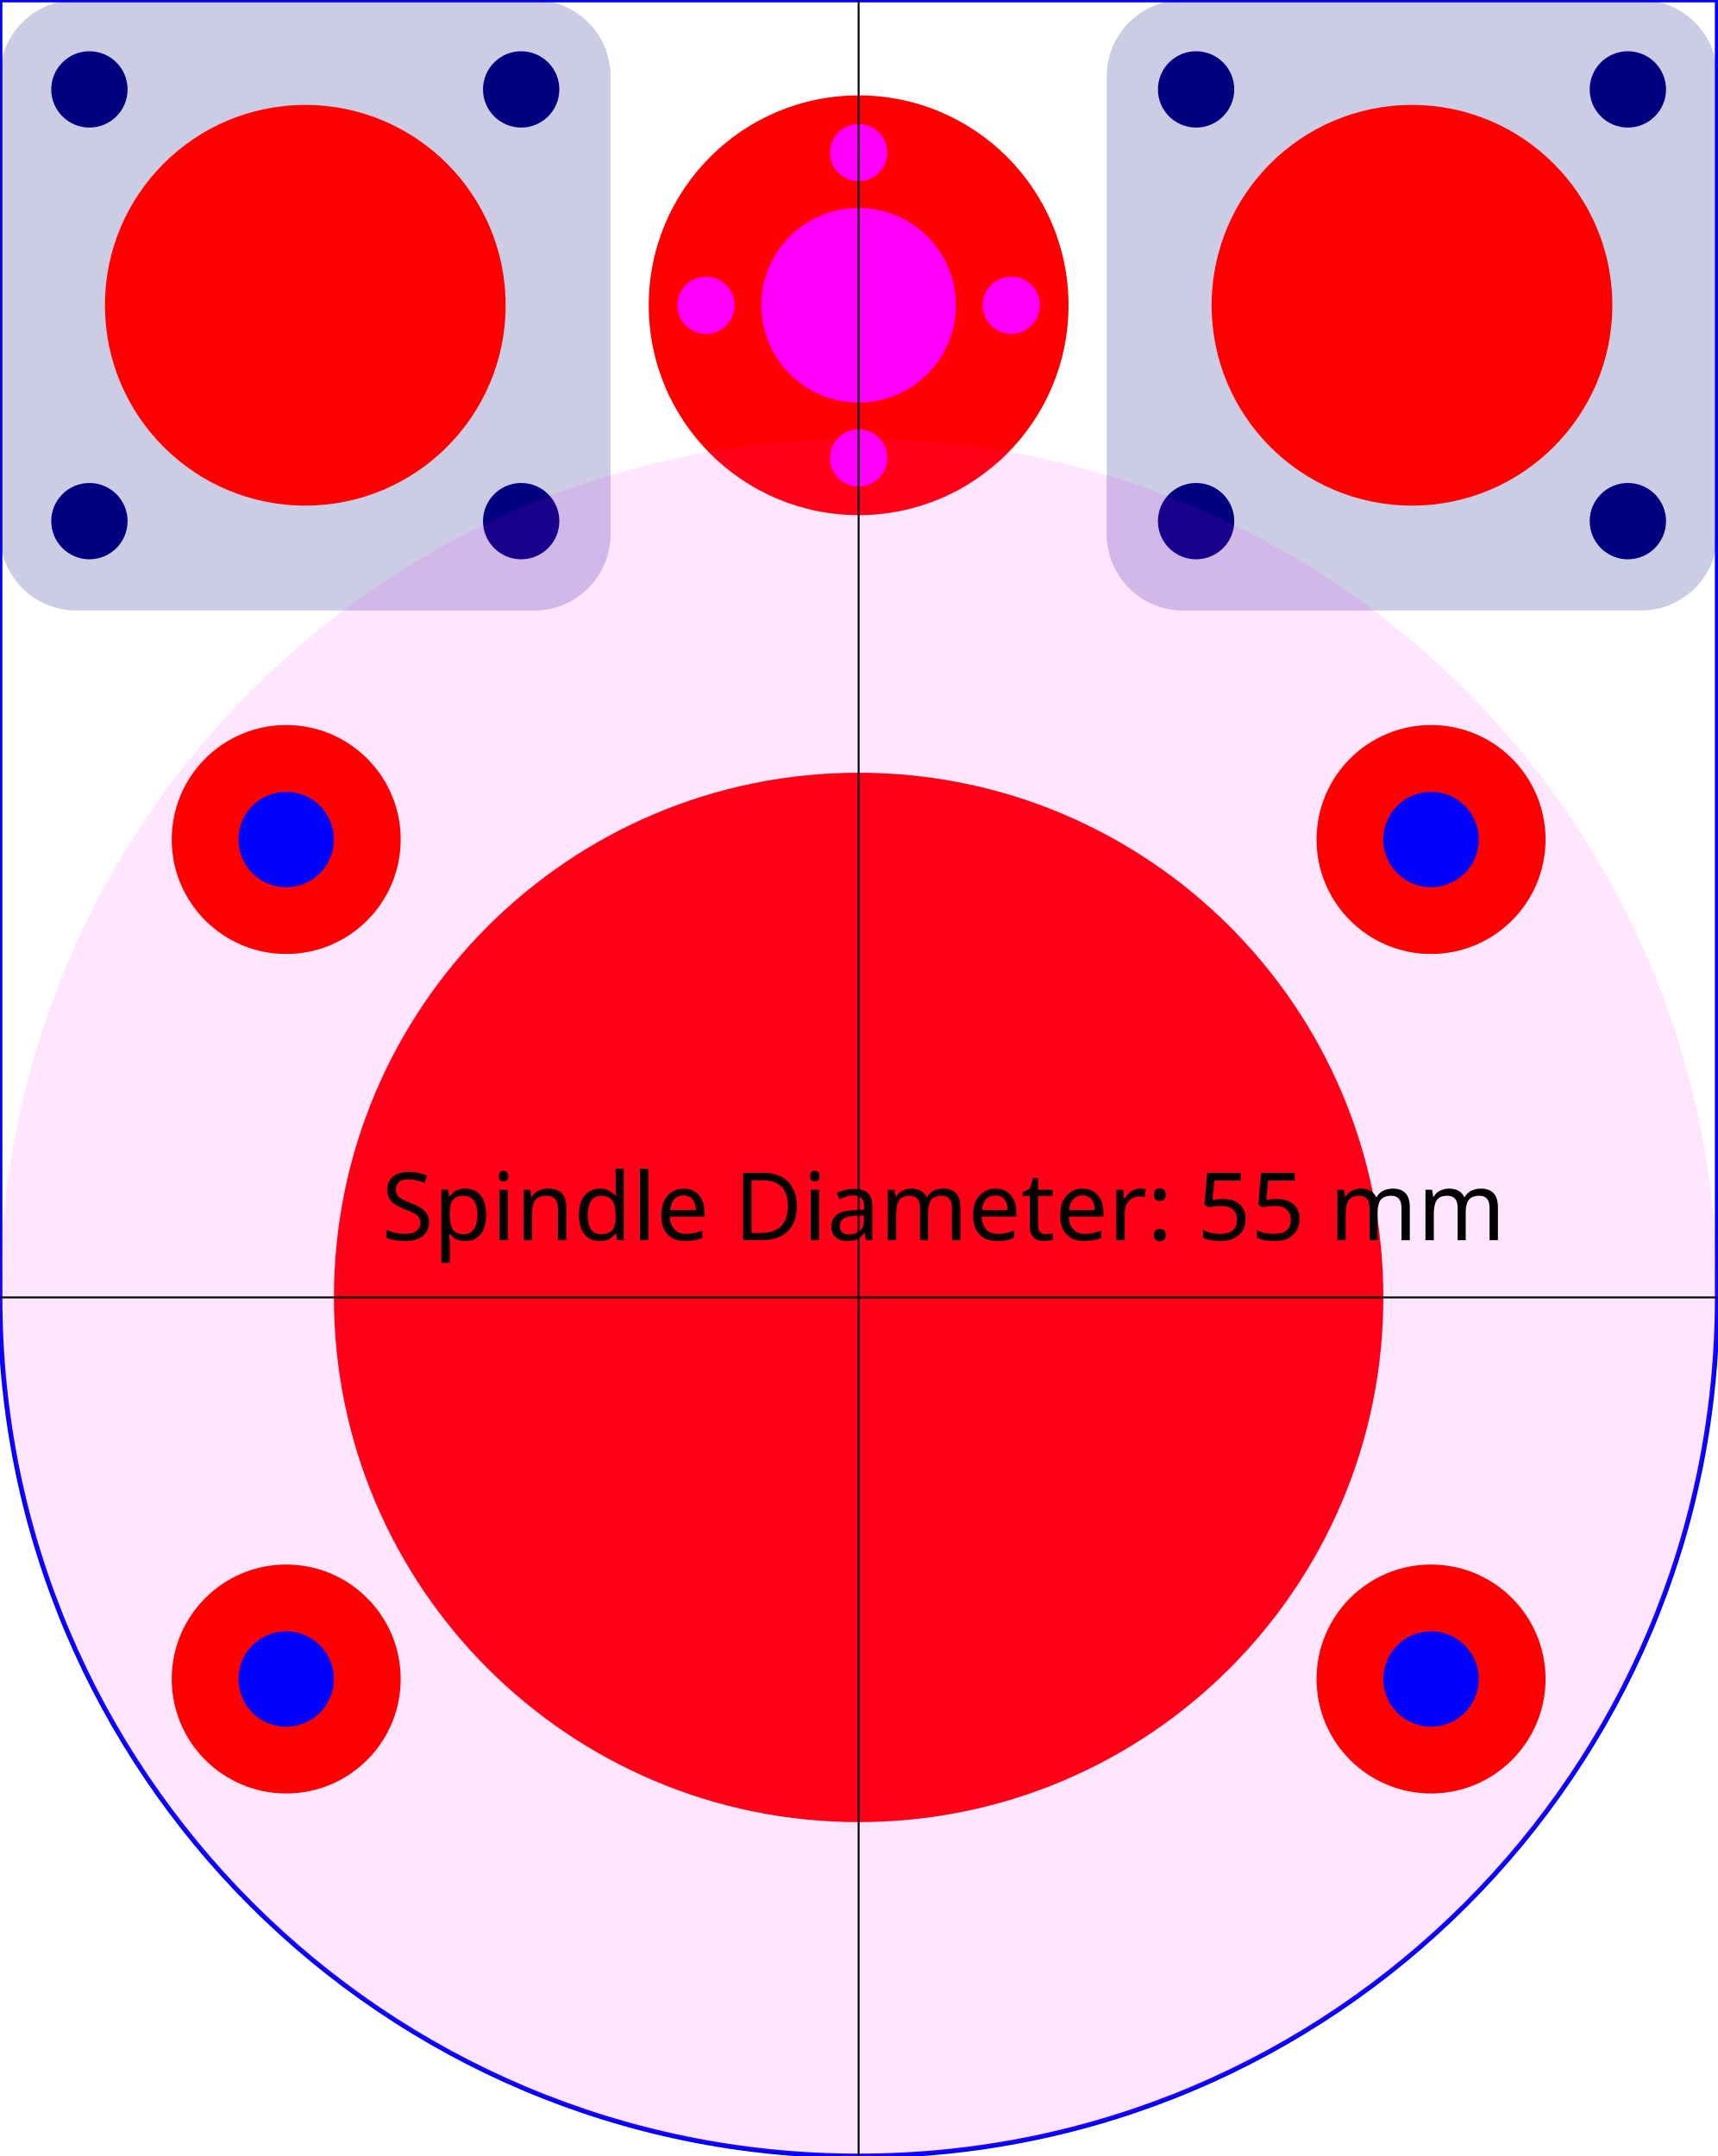
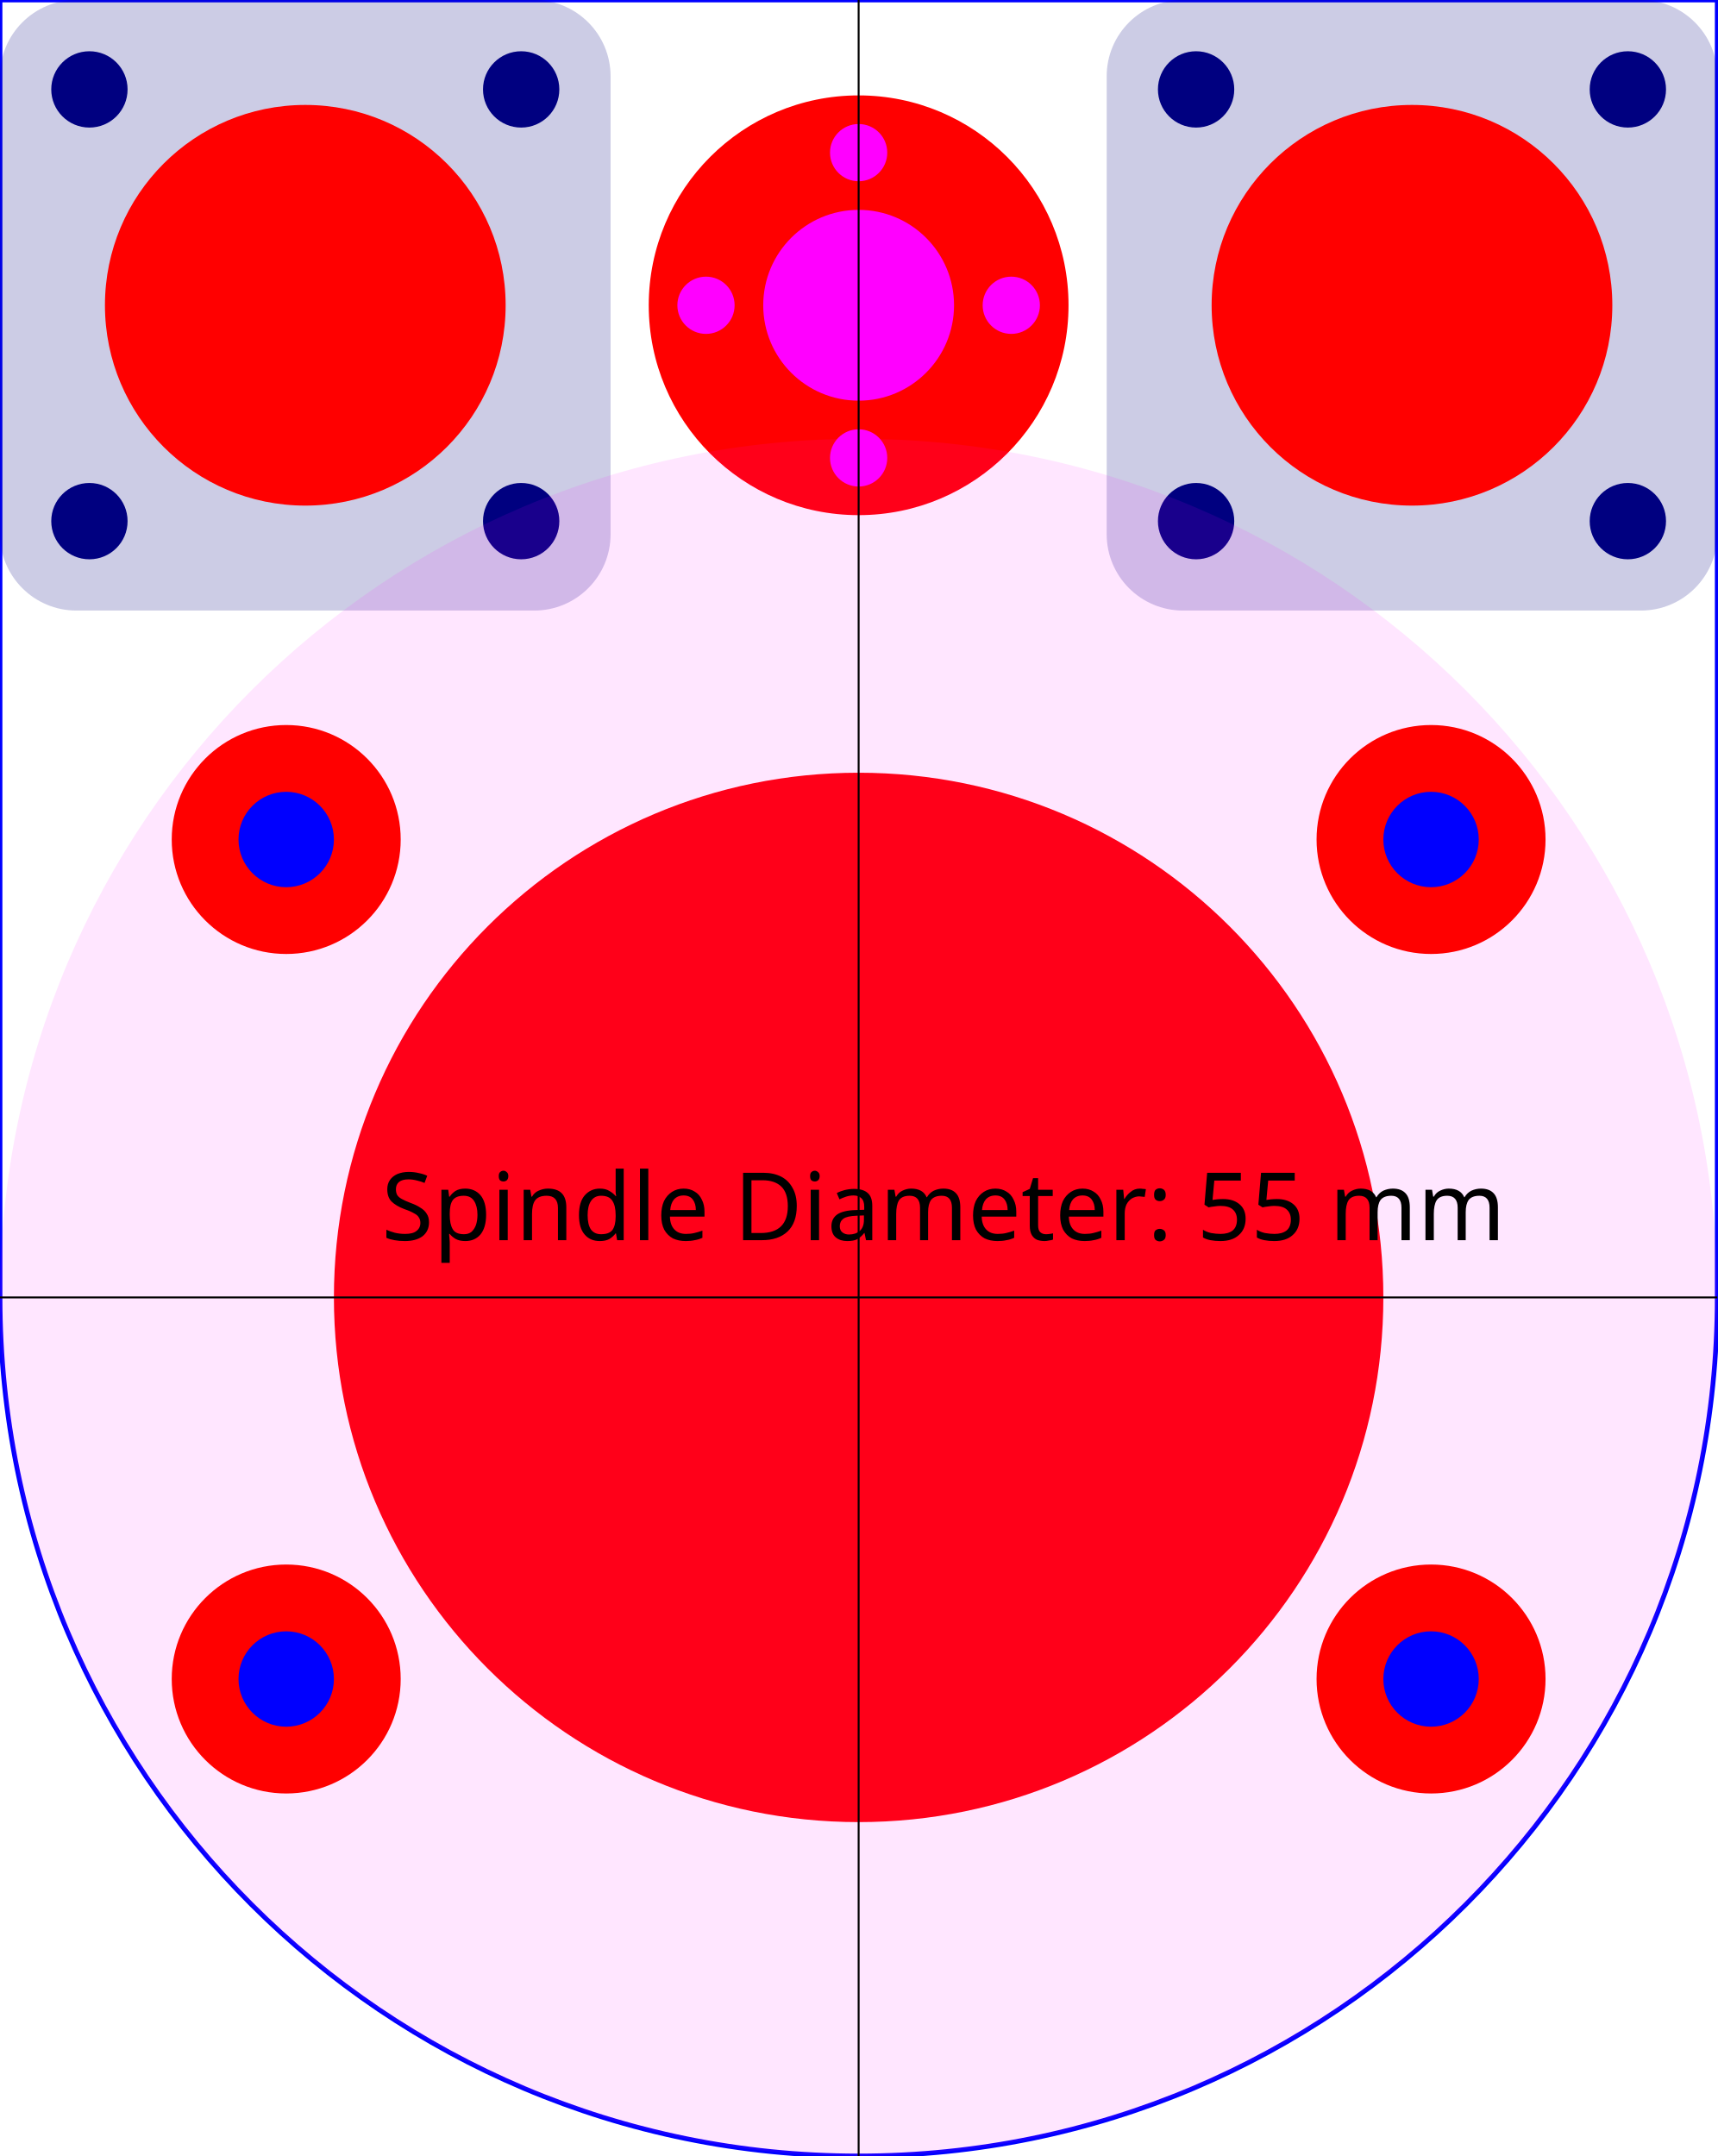
<svg xmlns="http://www.w3.org/2000/svg" version="1.1" width="90mm" height="113mm" viewBox="0 0 90 113" id="spindle-D55">
-   <defs id="defs">
-     <circle id="screw_central_hole_ref" style="fill:#ff0000;fill-opacity:1" cx="0" cy="0" r="11" />
-     <circle id="backlash_item_hole_10.2mm" style="fill:#ff00ff;fill-opacity:1" cx="0" cy="0" r="5.1" />
-     <circle id="backlash_item_screw_3.0mm" style="fill:#ff00ff;fill-opacity:1" cx="0" cy="0" r="1.5" />
-     <rect id="bearing_base_ref" style="fill:#000080;fill-opacity:0.2" width="32" height="32" x="0" y="0" rx="4" ry="4" />
-     <circle id="bearing_cylinder" style="fill:#ff0000;fill-opacity:1" cx="0" cy="0" r="10.5" />
-     <circle id="bearing_screw_4.0mm" style="fill:#000080;fill-opacity:1" cx="0" cy="0" r="2.0" />
-     <circle id="spacer" style="fill:#ff0000;fill-opacity:1" cx="0" cy="0" r="6" />
-     <circle id="spacer_screw_5.0mm" style="fill:#0000ff;fill-opacity:1" cx="0" cy="0" r="2.5" />
-   </defs>
  <g id="layer1">
    <path id="contour" d="M 0,0 l 90,0 l 0,68 a 45,45 0 0,1 -90,0 z" style="fill:none;stroke:#0000ff;stroke-width:0.25" />
    <circle id="screw_central_hole" cx="45.000" cy="16.000" r="11.000" style="fill:#ff0000;fill-opacity:1" />
    <g id="backlash">
-       <circle id="backlash_item_hole" cx="45.000" cy="16.000" r="5.100" style="fill:#ff00ff;fill-opacity:1" />
+       <circle id="backlash_item_hole" cx="45.000" cy="16.000" r="5.000" style="fill:#ff00ff;fill-opacity:1" />
      <circle id="backlash_item_screw_3.0mm_E" cx="53.000" cy="16.000" r="1.500" style="fill:#ff00ff;fill-opacity:1" />
      <circle id="backlash_item_screw_3.0mm_S" cx="45.000" cy="24.000" r="1.500" style="fill:#ff00ff;fill-opacity:1" />
      <circle id="backlash_item_screw_3.0mm_W" cx="37.000" cy="16.000" r="1.500" style="fill:#ff00ff;fill-opacity:1" />
      <circle id="backlash_item_screw_3.0mm_N" cx="45.000" cy="8.000" r="1.500" style="fill:#ff00ff;fill-opacity:1" />
    </g>
    <g id="bearing_1">
      <rect id="bearing_1_base" width="32.000" height="32.000" x="0.000" y="0.000" rx="4.000" ry="4.000" style="fill:#000080;fill-opacity:0.2" />
      <g id="bearing_1_items">
        <circle id="bearing_1_cylinder" cx="16.000" cy="16.000" r="10.500" style="fill:#ff0000;fill-opacity:1" />
        <circle id="bearing_1_screw_4.5mm_SE" cx="27.314" cy="27.314" r="2.000" style="fill:#000080;fill-opacity:1" />
        <circle id="bearing_1_screw_4.5mm_SW" cx="4.686" cy="27.314" r="2.000" style="fill:#000080;fill-opacity:1" />
        <circle id="bearing_1_screw_4.5mm_NW" cx="4.686" cy="4.686" r="2.000" style="fill:#000080;fill-opacity:1" />
        <circle id="bearing_1_screw_4.5mm_NE" cx="27.314" cy="4.686" r="2.000" style="fill:#000080;fill-opacity:1" />
      </g>
    </g>
    <g id="bearing_2">
      <rect id="bearing_2_base" width="32.000" height="32.000" x="58.000" y="0.000" rx="4.000" ry="4.000" style="fill:#000080;fill-opacity:0.2" />
      <g id="bearing_2_items">
        <circle id="bearing_2_cylinder" cx="74.000" cy="16.000" r="10.500" style="fill:#ff0000;fill-opacity:1" />
        <circle id="bearing_2_screw_4.5mm_SE" cx="85.314" cy="27.314" r="2.000" style="fill:#000080;fill-opacity:1" />
        <circle id="bearing_2_screw_4.5mm_SW" cx="62.686" cy="27.314" r="2.000" style="fill:#000080;fill-opacity:1" />
        <circle id="bearing_2_screw_4.5mm_NW" cx="62.686" cy="4.686" r="2.000" style="fill:#000080;fill-opacity:1" />
        <circle id="bearing_2_screw_4.5mm_NE" cx="85.314" cy="4.686" r="2.000" style="fill:#000080;fill-opacity:1" />
      </g>
    </g>
    <circle id="spindle-hole" cx="45.000" cy="68.000" r="27.500" style="fill:#ff0000;fill-opacity:1" />
    <circle id="large_circle_indicator" cx="45.000" cy="68.000" r="45.000" style="fill:#ff00ff;fill-opacity:0.1" />
    <circle id="spacer_NW" cx="15.000" cy="44.000" r="6.000" style="fill:#ff0000;fill-opacity:1" />
    <circle id="spacer_NE" cx="75.000" cy="44.000" r="6.000" style="fill:#ff0000;fill-opacity:1" />
    <circle id="spacer_SW" cx="15.000" cy="88.000" r="6.000" style="fill:#ff0000;fill-opacity:1" />
    <circle id="spacer_SE" cx="75.000" cy="88.000" r="6.000" style="fill:#ff0000;fill-opacity:1" />
    <circle id="spacer_screw_5.0mm_NW" cx="15.000" cy="44.000" r="2.500" style="fill:#0000ff;fill-opacity:1" />
    <circle id="spacer_screw_5.0mm_NE" cx="75.000" cy="44.000" r="2.500" style="fill:#0000ff;fill-opacity:1" />
    <circle id="spacer_screw_5.0mm_SW" cx="15.000" cy="88.000" r="2.500" style="fill:#0000ff;fill-opacity:1" />
    <circle id="spacer_screw_5.0mm_SE" cx="75.000" cy="88.000" r="2.500" style="fill:#0000ff;fill-opacity:1" />
    <text id="legend" x="20.000" y="65.000" style="font-style:normal;font-weight:normal;font-size:4.939px;line-height:1.25;font-family:sans-serif;fill:#000000;fill-opacity:1;stroke:none;stroke-width:0.265">Spindle Diameter: 55 mm</text>
    <path id="horizontal_line" d="M 0,68 L 90,68" style="fill:none;stroke:#000000;stroke-width:0.1" />
    <path id="vertical_line" d="M 45,0 L 45,113" style="fill:none;stroke:#000000;stroke-width:0.1" />
  </g>
</svg>
